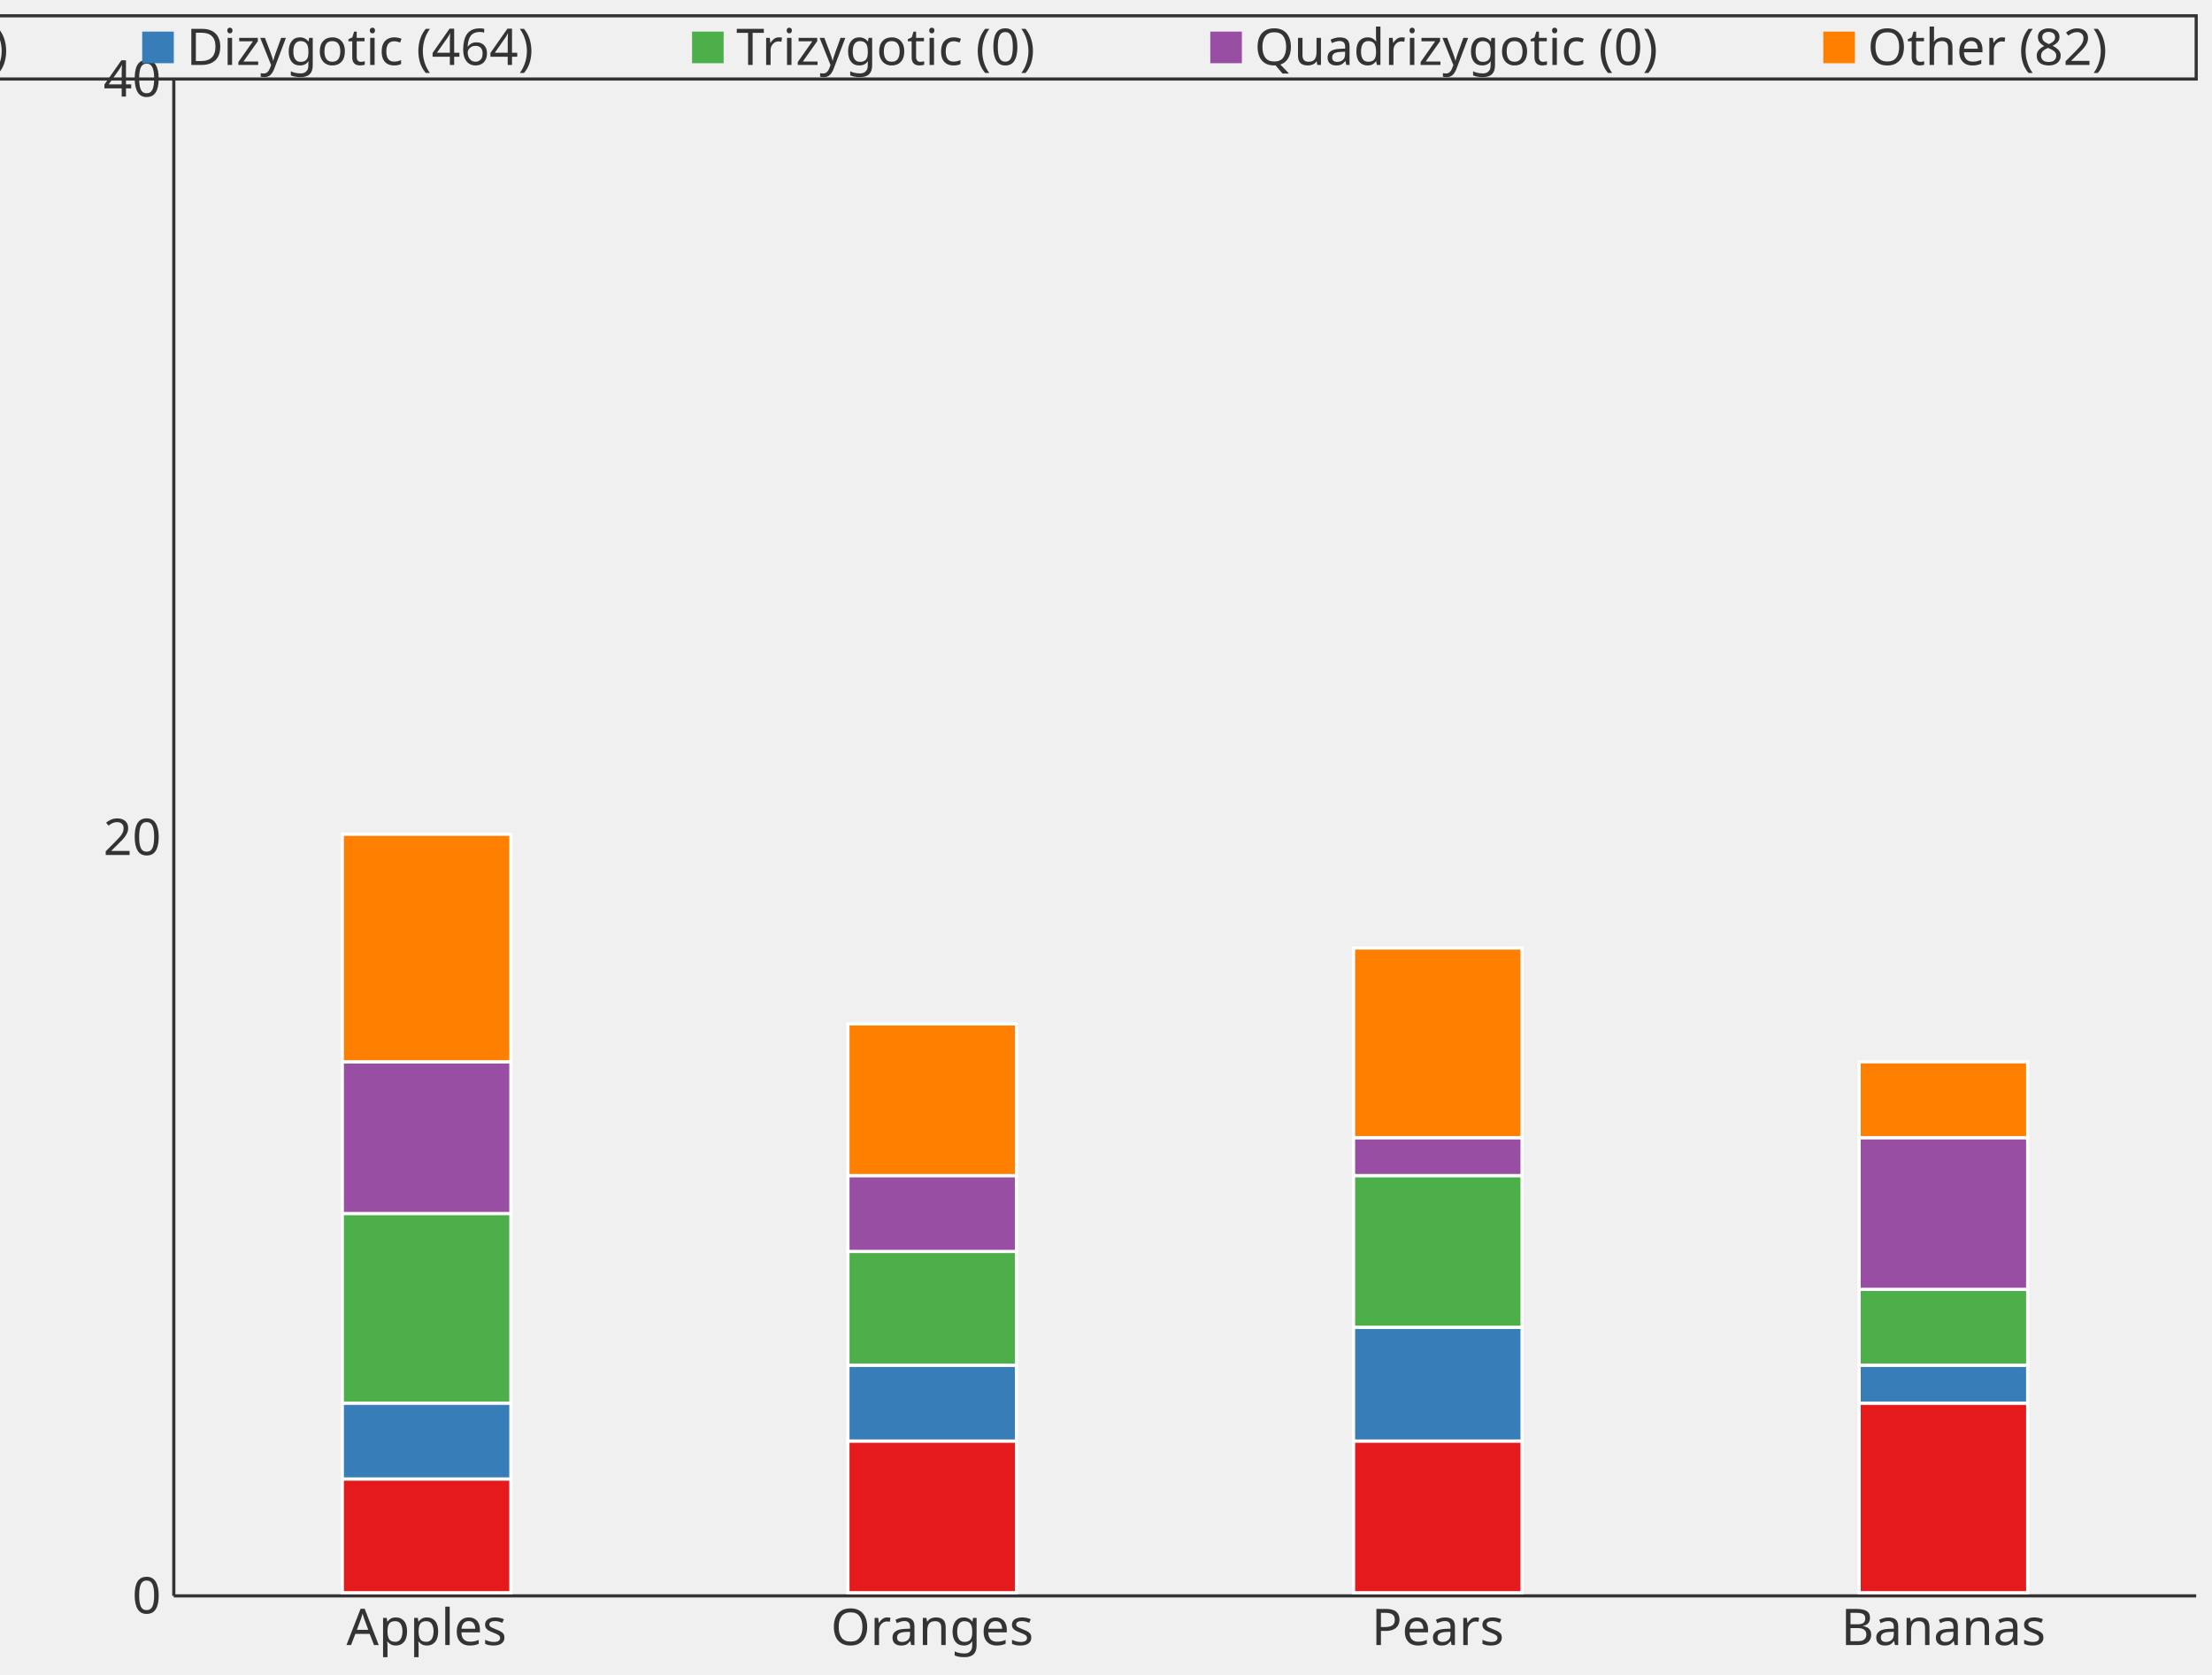
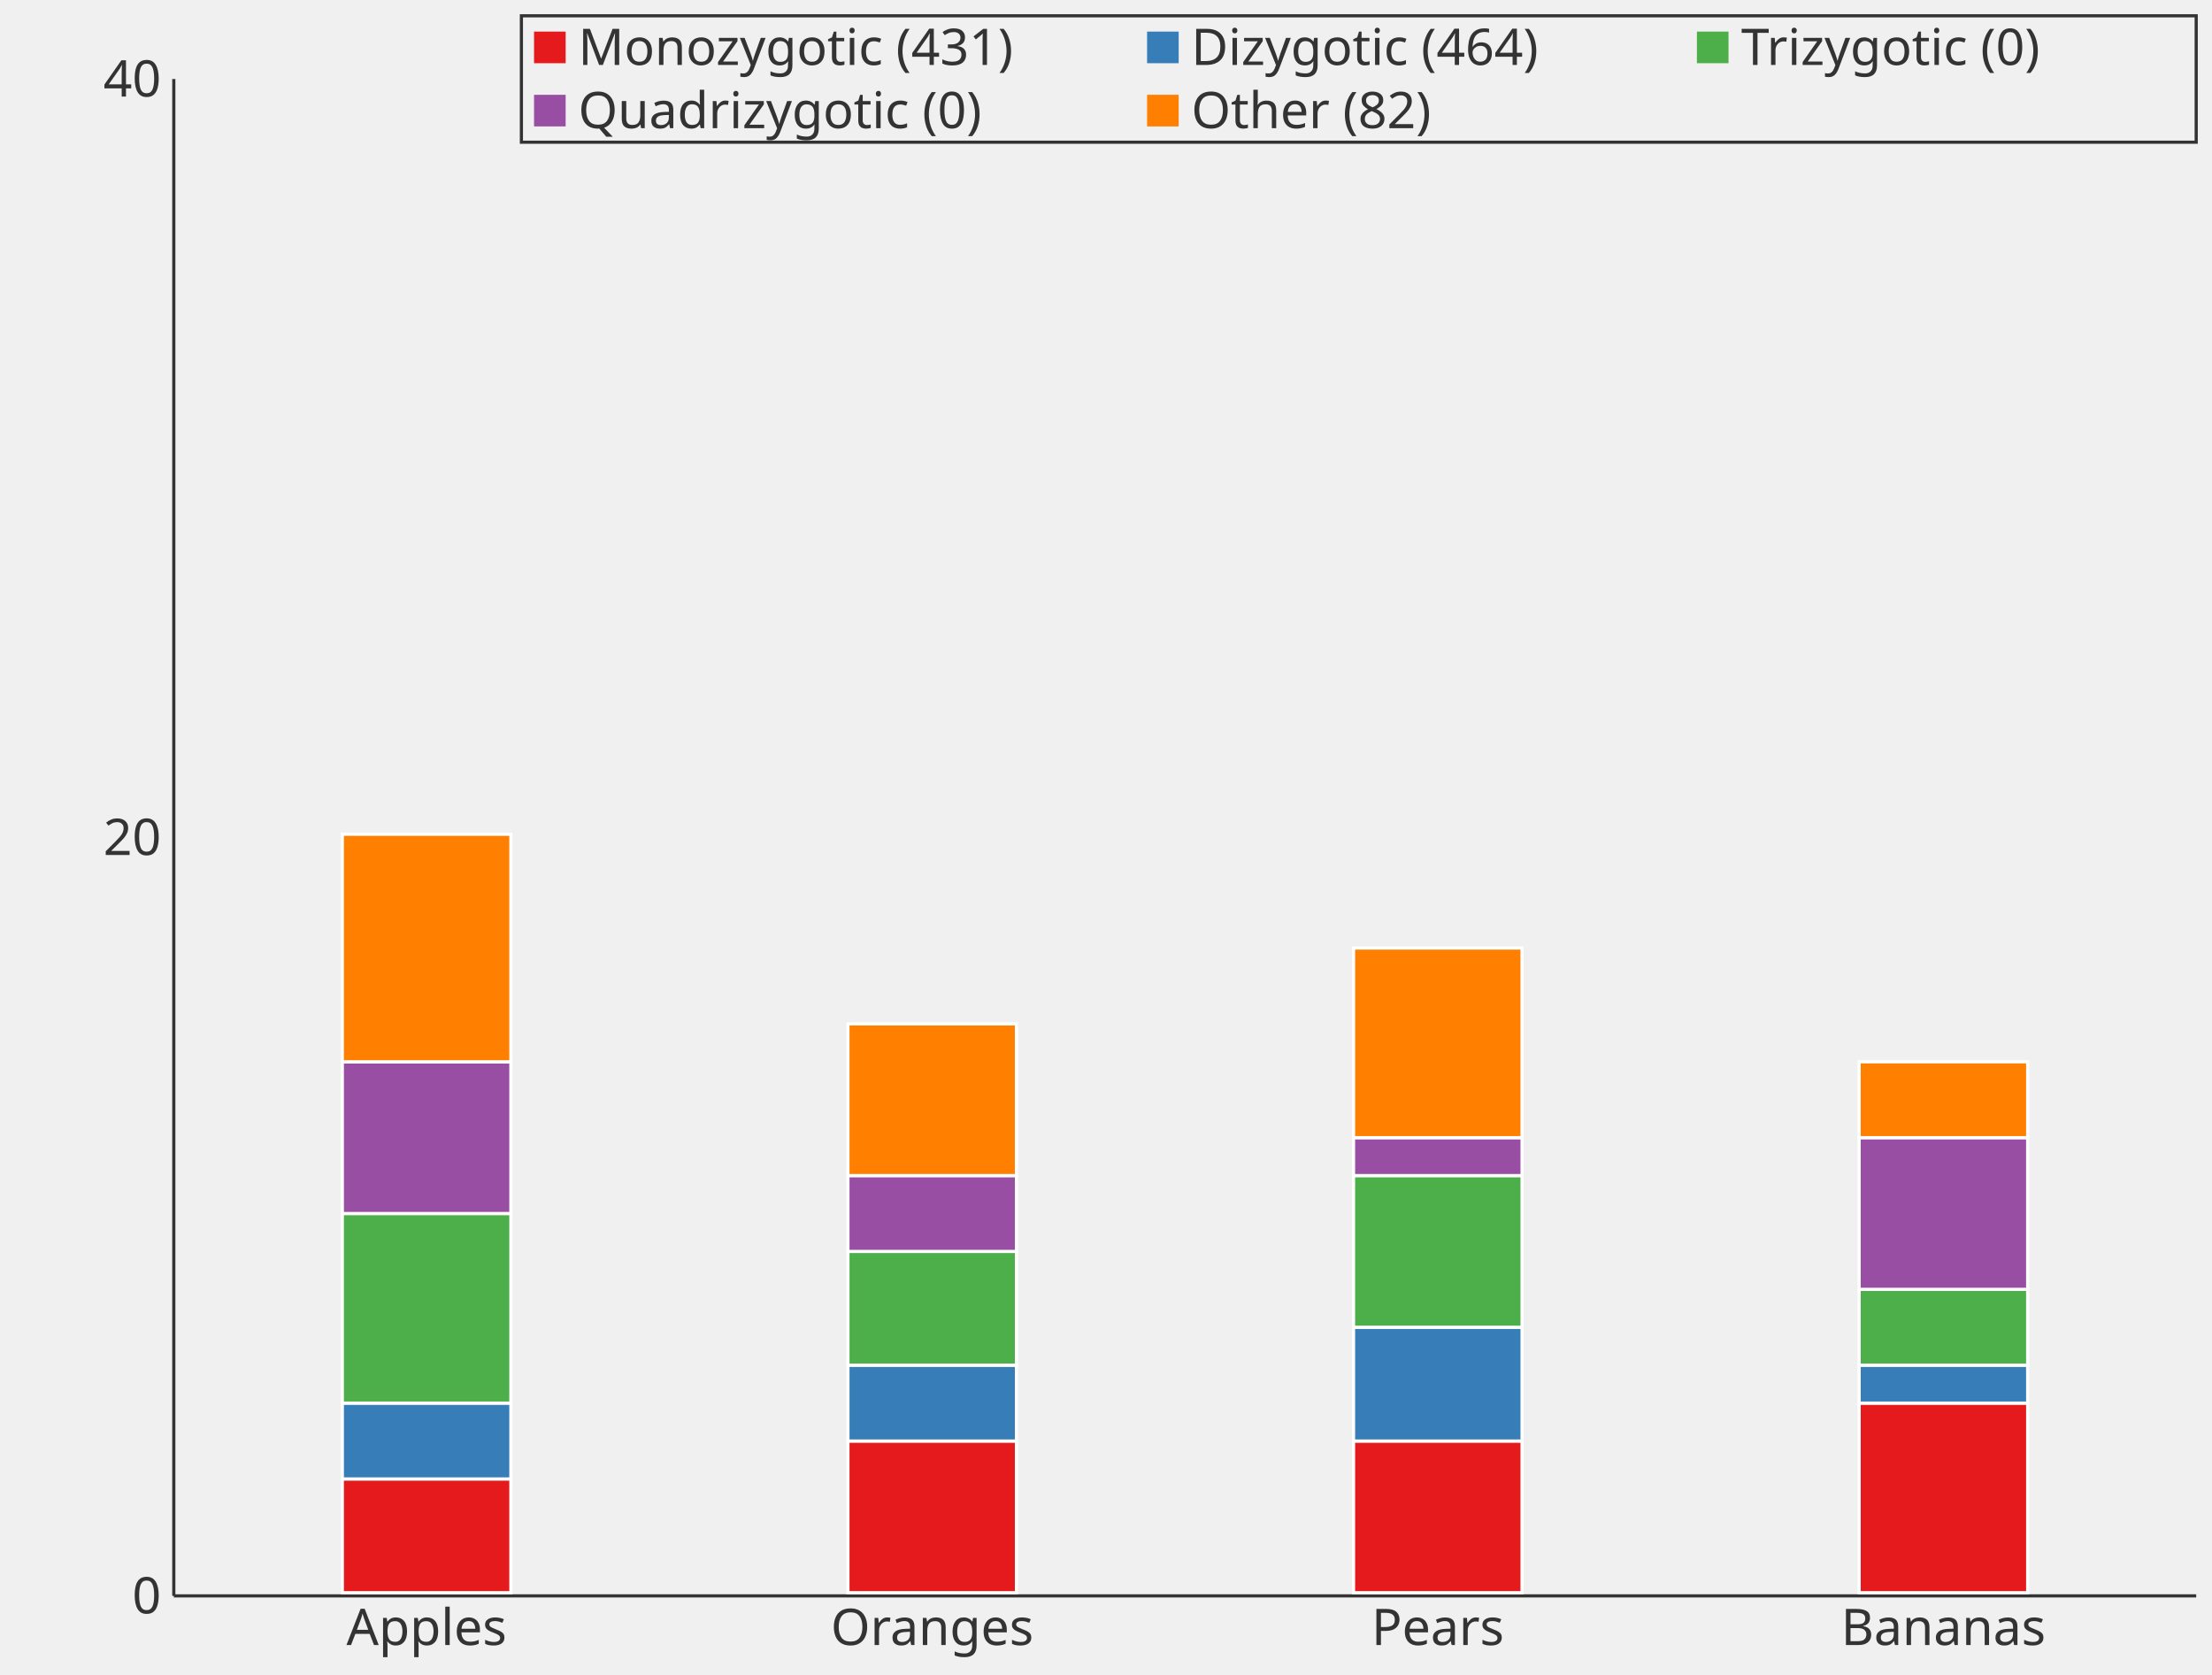
<svg xmlns="http://www.w3.org/2000/svg" font-family="sans-serif" font-size="16" viewBox="-55 -25 700 530">
  <g role="table">
    <line stroke="#333" x1="0" x2="0" y1="0" y2="480" />
    <line stroke="#333" x1="0" x2="640" y1="480" y2="480" />
    <g aria-hidden="true">
      <text dominant-baseline="middle" fill="#333" text-anchor="end" x="-4" y="480">0</text>
      <text dominant-baseline="middle" fill="#333" text-anchor="end" x="-4" y="240.0">20</text>
      <text dominant-baseline="middle" fill="#333" text-anchor="end" x="-4" y="0">40</text>
    </g>
    <g role="row">
      <text dominant-baseline="middle" fill="#333" role="columnheader" text-anchor="middle" x="80.0" y="490.0">Apples</text>
      <text dominant-baseline="middle" fill="#333" role="columnheader" text-anchor="middle" x="240.0" y="490.0">Oranges</text>
      <text dominant-baseline="middle" fill="#333" role="columnheader" text-anchor="middle" x="400.0" y="490.0">Pears</text>
      <text dominant-baseline="middle" fill="#333" role="columnheader" text-anchor="middle" x="560.0" y="490.0">Bananas</text>
    </g>
    <g aria-hidden="true">
-       <rect fill="none" height="20" stroke="#333" width="848" x="-208" y="-20" />
-       <rect fill="#e41a1c" height="10" width="10" x="-204" y="-15.0" />
-       <text dominant-baseline="middle" fill="#333" x="-190" y="-10.0">Monozygotic (431)</text>
-       <rect fill="#377eb8" height="10" width="10" x="-10" y="-15.0" />
-       <text dominant-baseline="middle" fill="#333" x="4" y="-10.0">Dizygotic (464)</text>
-       <rect fill="#4daf4a" height="10" width="10" x="164" y="-15.0" />
-       <text dominant-baseline="middle" fill="#333" x="178" y="-10.0">Trizygotic (0)</text>
-       <rect fill="#984ea3" height="10" width="10" x="328" y="-15.0" />
-       <text dominant-baseline="middle" fill="#333" x="342" y="-10.0">Quadrizygotic (0)</text>
-       <rect fill="#ff7f00" height="10" width="10" x="522" y="-15.0" />
-       <text dominant-baseline="middle" fill="#333" x="536" y="-10.0">Other (82)</text>
+       <rect fill="none" height="40" stroke="#333" width="530" x="110" y="-20" />
+       <rect fill="#e41a1c" height="10" width="10" x="114" y="-15.0" />
+       <text dominant-baseline="middle" fill="#333" x="128" y="-10.0">Monozygotic (431)</text>
+       <rect fill="#377eb8" height="10" width="10" x="308" y="-15.0" />
+       <text dominant-baseline="middle" fill="#333" x="322" y="-10.0">Dizygotic (464)</text>
+       <rect fill="#4daf4a" height="10" width="10" x="482" y="-15.0" />
+       <text dominant-baseline="middle" fill="#333" x="496" y="-10.0">Trizygotic (0)</text>
+       <rect fill="#984ea3" height="10" width="10" x="114" y="5.0" />
+       <text dominant-baseline="middle" fill="#333" x="128" y="10.0">Quadrizygotic (0)</text>
+       <rect fill="#ff7f00" height="10" width="10" x="308" y="5.0" />
+       <text dominant-baseline="middle" fill="#333" x="322" y="10.0">Other (82)</text>
    </g>
    <g fill="#e41a1c" role="row" stroke="white">
      <rect height="36.0" role="cell" width="53.333" x="53.333" y="443.0">
				</rect>
      <rect height="48.0" role="cell" width="53.333" x="213.333" y="431.0">
				</rect>
      <rect height="48.0" role="cell" width="53.333" x="373.333" y="431.0">
				</rect>
      <rect height="60.0" role="cell" width="53.333" x="533.333" y="419.0">
				</rect>
    </g>
    <g fill="#377eb8" role="row" stroke="white">
      <rect height="24.0" role="cell" width="53.333" x="53.333" y="419.0">
				</rect>
      <rect height="24.0" role="cell" width="53.333" x="213.333" y="407.0">
				</rect>
      <rect height="36.0" role="cell" width="53.333" x="373.333" y="395.0">
				</rect>
      <rect height="12.0" role="cell" width="53.333" x="533.333" y="407.0">
				</rect>
    </g>
    <g fill="#4daf4a" role="row" stroke="white">
      <rect height="60.0" role="cell" width="53.333" x="53.333" y="359.0">
				</rect>
      <rect height="36.0" role="cell" width="53.333" x="213.333" y="371.0">
				</rect>
      <rect height="48.0" role="cell" width="53.333" x="373.333" y="347.0">
				</rect>
      <rect height="24.0" role="cell" width="53.333" x="533.333" y="383.0">
				</rect>
    </g>
    <g fill="#984ea3" role="row" stroke="white">
      <rect height="48.0" role="cell" width="53.333" x="53.333" y="311.0">
				</rect>
      <rect height="24.0" role="cell" width="53.333" x="213.333" y="347.0">
				</rect>
      <rect height="12.0" role="cell" width="53.333" x="373.333" y="335.0">
				</rect>
      <rect height="48.0" role="cell" width="53.333" x="533.333" y="335.0">
				</rect>
    </g>
    <g fill="#ff7f00" role="row" stroke="white">
      <rect height="72.0" role="cell" width="53.333" x="53.333" y="239.0">
				</rect>
      <rect height="48.0" role="cell" width="53.333" x="213.333" y="299.0">
				</rect>
      <rect height="60.0" role="cell" width="53.333" x="373.333" y="275.0">
				</rect>
      <rect height="24.0" role="cell" width="53.333" x="533.333" y="311.0">
				</rect>
    </g>
  </g>
</svg>
